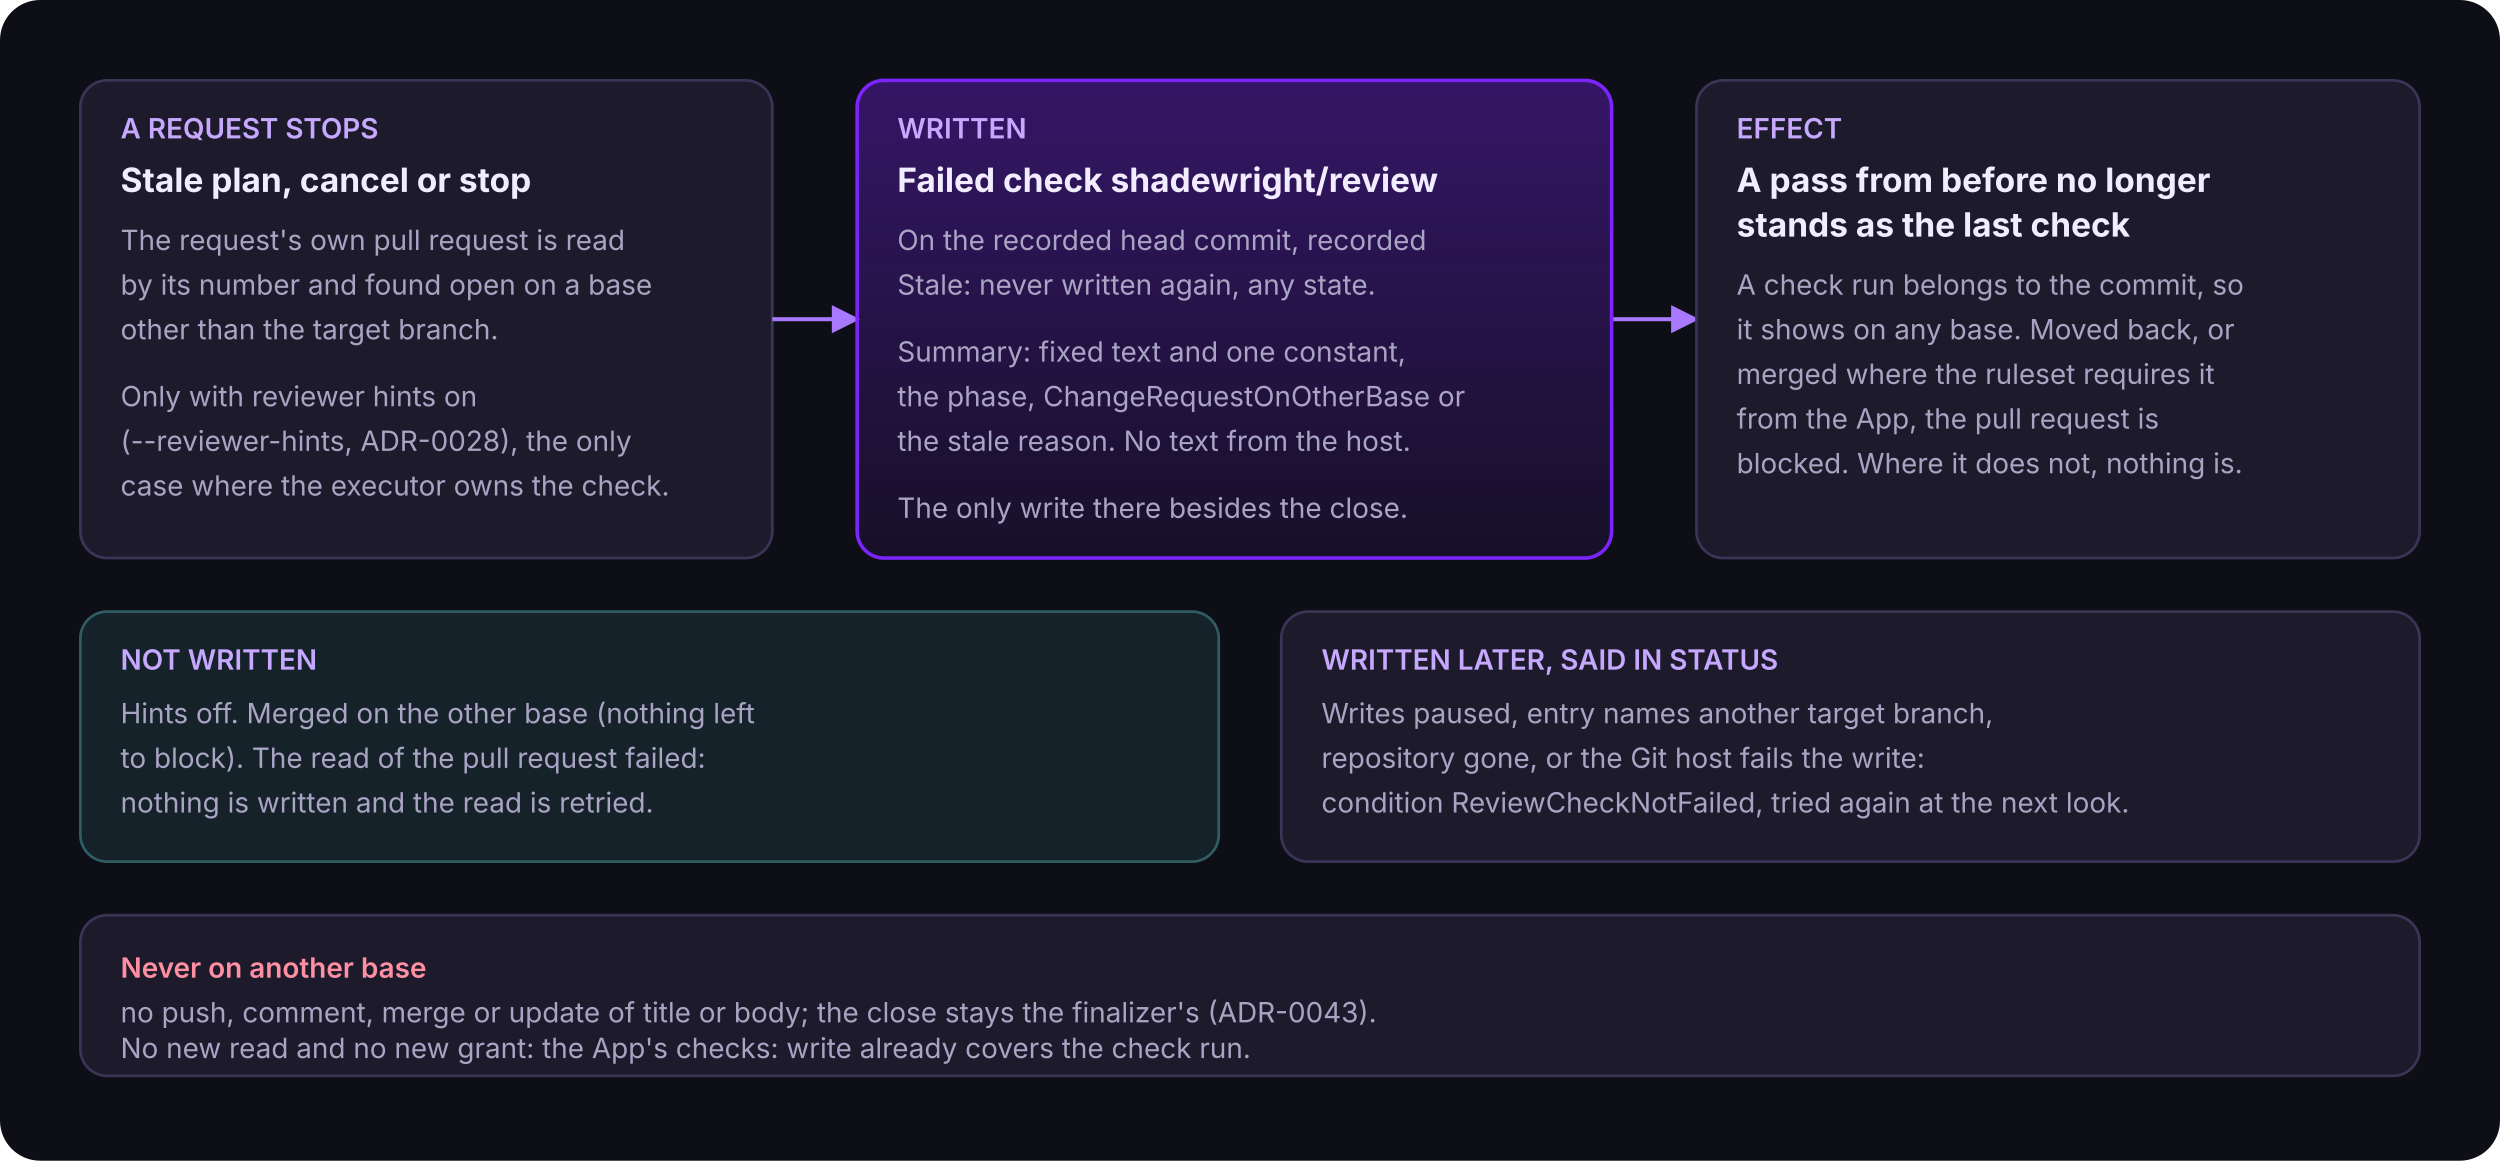
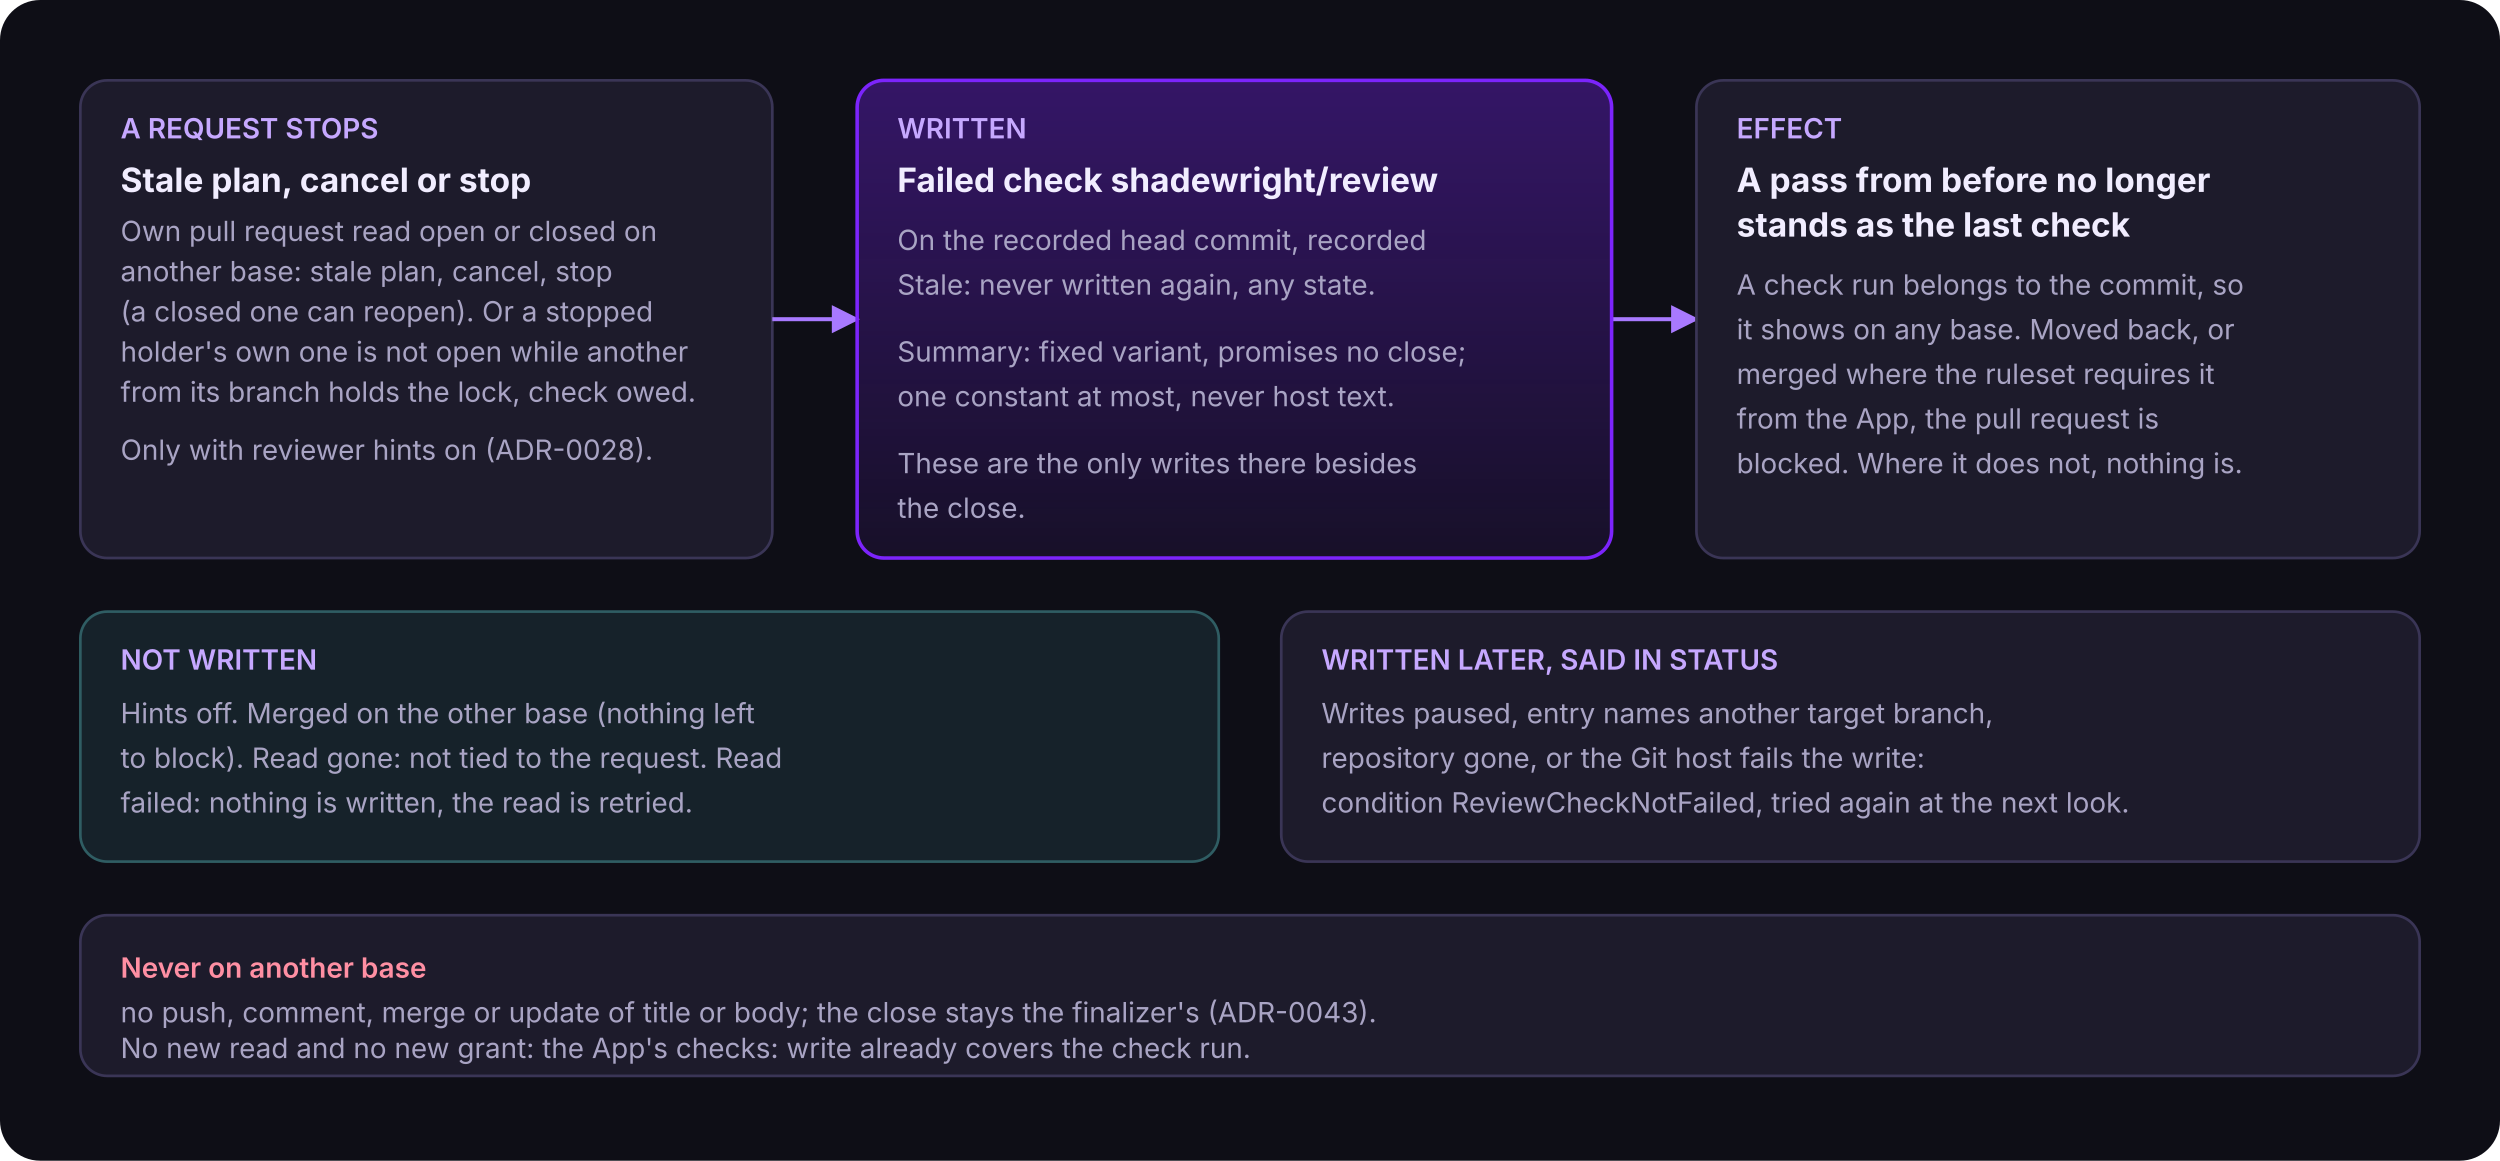
<svg xmlns="http://www.w3.org/2000/svg" viewBox="0 0 1120 520" role="img" aria-labelledby="t d" font-family="Inter, 'Segoe UI', system-ui, -apple-system, sans-serif">
  <defs>
    <marker id="a" viewBox="0 0 10 10" refX="9" refY="5" markerWidth="7" markerHeight="7" orient="auto-start-reverse">
      <path d="M0 0 10 5 0 10z" fill="#a879ff" />
    </marker>
    <linearGradient id="glow" x1="0" y1="0" x2="0" y2="1">
      <stop offset="0" stop-color="#7c24fc" stop-opacity=".35" />
      <stop offset="1" stop-color="#7c24fc" stop-opacity=".08" />
    </linearGradient>
    <style>
      .box{fill:#1d1b2b;stroke:#3a3556;stroke-width:1.2}
      .key{fill:url(#glow);stroke:#7c24fc;stroke-width:1.6}
      .ext{fill:#16222a;stroke:#2f5d63;stroke-width:1.2}
      .h{fill:#f1edff;font-size:15px;font-weight:650}
      .s{fill:#a9a4c4;font-size:12.5px}
      .f{stroke:#a879ff;stroke-width:1.8;fill:none}
      .no{fill:#ff8fa3;font-size:12.5px;font-weight:600}
      .tag{fill:#c6a8ff;font-size:12.5px;font-weight:600}
    </style>
  </defs>
  <rect width="1120" height="520" rx="18" fill="#0e0e16" />
  <rect class="box" x="36" y="36" width="310" height="214" rx="12" />
  <text class="tag" x="54" y="62">A REQUEST STOPS</text>
  <text class="h" x="54" y="86">Stale plan, cancel or stop</text>
-   <text class="s" x="54" y="112">The request's own pull request is read</text>
-   <text class="s" x="54" y="132">by its number and found open on a base</text>
-   <text class="s" x="54" y="152">other than the target branch.</text>
-   <text class="s" x="54" y="182">Only with reviewer hints on</text>
-   <text class="s" x="54" y="202">(--reviewer-hints, ADR-0028), the only</text>
-   <text class="s" x="54" y="222">case where the executor owns the check.</text>
+   <text class="s" x="54" y="108">Own pull request read open or closed on</text>
+   <text class="s" x="54" y="126">another base: stale plan, cancel, stop</text>
+   <text class="s" x="54" y="144">(a closed one can reopen). Or a stopped</text>
+   <text class="s" x="54" y="162">holder's own one is not open while another</text>
+   <text class="s" x="54" y="180">from its branch holds the lock, check owed.</text>
+   <text class="s" x="54" y="206">Only with reviewer hints on (ADR-0028).</text>
  <path class="f" d="M346 143H384" marker-end="url(#a)" />
  <path class="f" d="M722 143H760" marker-end="url(#a)" />
  <rect class="key" x="384" y="36" width="338" height="214" rx="12" />
  <text class="tag" x="402" y="62">WRITTEN</text>
  <text class="h" x="402" y="86">Failed check shadewright/review</text>
  <text class="s" x="402" y="112">On the recorded head commit, recorded</text>
  <text class="s" x="402" y="132">Stale: never written again, any state.</text>
-   <text class="s" x="402" y="162">Summary: fixed text and one constant,</text>
-   <text class="s" x="402" y="182">the phase, ChangeRequestOnOtherBase or</text>
-   <text class="s" x="402" y="202">the stale reason. No text from the host.</text>
-   <text class="s" x="402" y="232">The only write there besides the close.</text>
+   <text class="s" x="402" y="162">Summary: fixed variant, promises no close;</text>
+   <text class="s" x="402" y="182">one constant at most, never host text.</text>
+   <text class="s" x="402" y="212">These are the only writes there besides</text>
+   <text class="s" x="402" y="232">the close.</text>
  <rect class="box" x="760" y="36" width="324" height="214" rx="12" />
  <text class="tag" x="778" y="62">EFFECT</text>
  <text class="h" x="778" y="86">A pass from before no longer</text>
  <text class="h" x="778" y="106">stands as the last check</text>
  <text class="s" x="778" y="132">A check run belongs to the commit, so</text>
  <text class="s" x="778" y="152">it shows on any base. Moved back, or</text>
  <text class="s" x="778" y="172">merged where the ruleset requires it</text>
  <text class="s" x="778" y="192">from the App, the pull request is</text>
  <text class="s" x="778" y="212">blocked. Where it does not, nothing is.</text>
  <rect class="ext" x="36" y="274" width="510" height="112" rx="12" />
  <text class="tag" x="54" y="300">NOT WRITTEN</text>
  <text class="s" x="54" y="324">Hints off. Merged on the other base (nothing left</text>
-   <text class="s" x="54" y="344">to block). The read of the pull request failed:</text>
-   <text class="s" x="54" y="364">nothing is written and the read is retried.</text>
+   <text class="s" x="54" y="344">to block). Read gone: not tied to the request. Read</text>
+   <text class="s" x="54" y="364">failed: nothing is written, the read is retried.</text>
  <rect class="box" x="574" y="274" width="510" height="112" rx="12" />
  <text class="tag" x="592" y="300">WRITTEN LATER, SAID IN STATUS</text>
  <text class="s" x="592" y="324">Writes paused, entry names another target branch,</text>
  <text class="s" x="592" y="344">repository gone, or the Git host fails the write:</text>
  <text class="s" x="592" y="364">condition ReviewCheckNotFailed, tried again at the next look.</text>
  <rect class="box" x="36" y="410" width="1048" height="72" rx="12" />
  <text class="no" x="54" y="438">Never on another base</text>
  <text class="s" x="54" y="458">no push, comment, merge or update of title or body; the close stays the finalizer's (ADR-0043).</text>
  <text class="s" x="54" y="474">No new read and no new grant: the App's checks: write already covers the check run.</text>
</svg>
